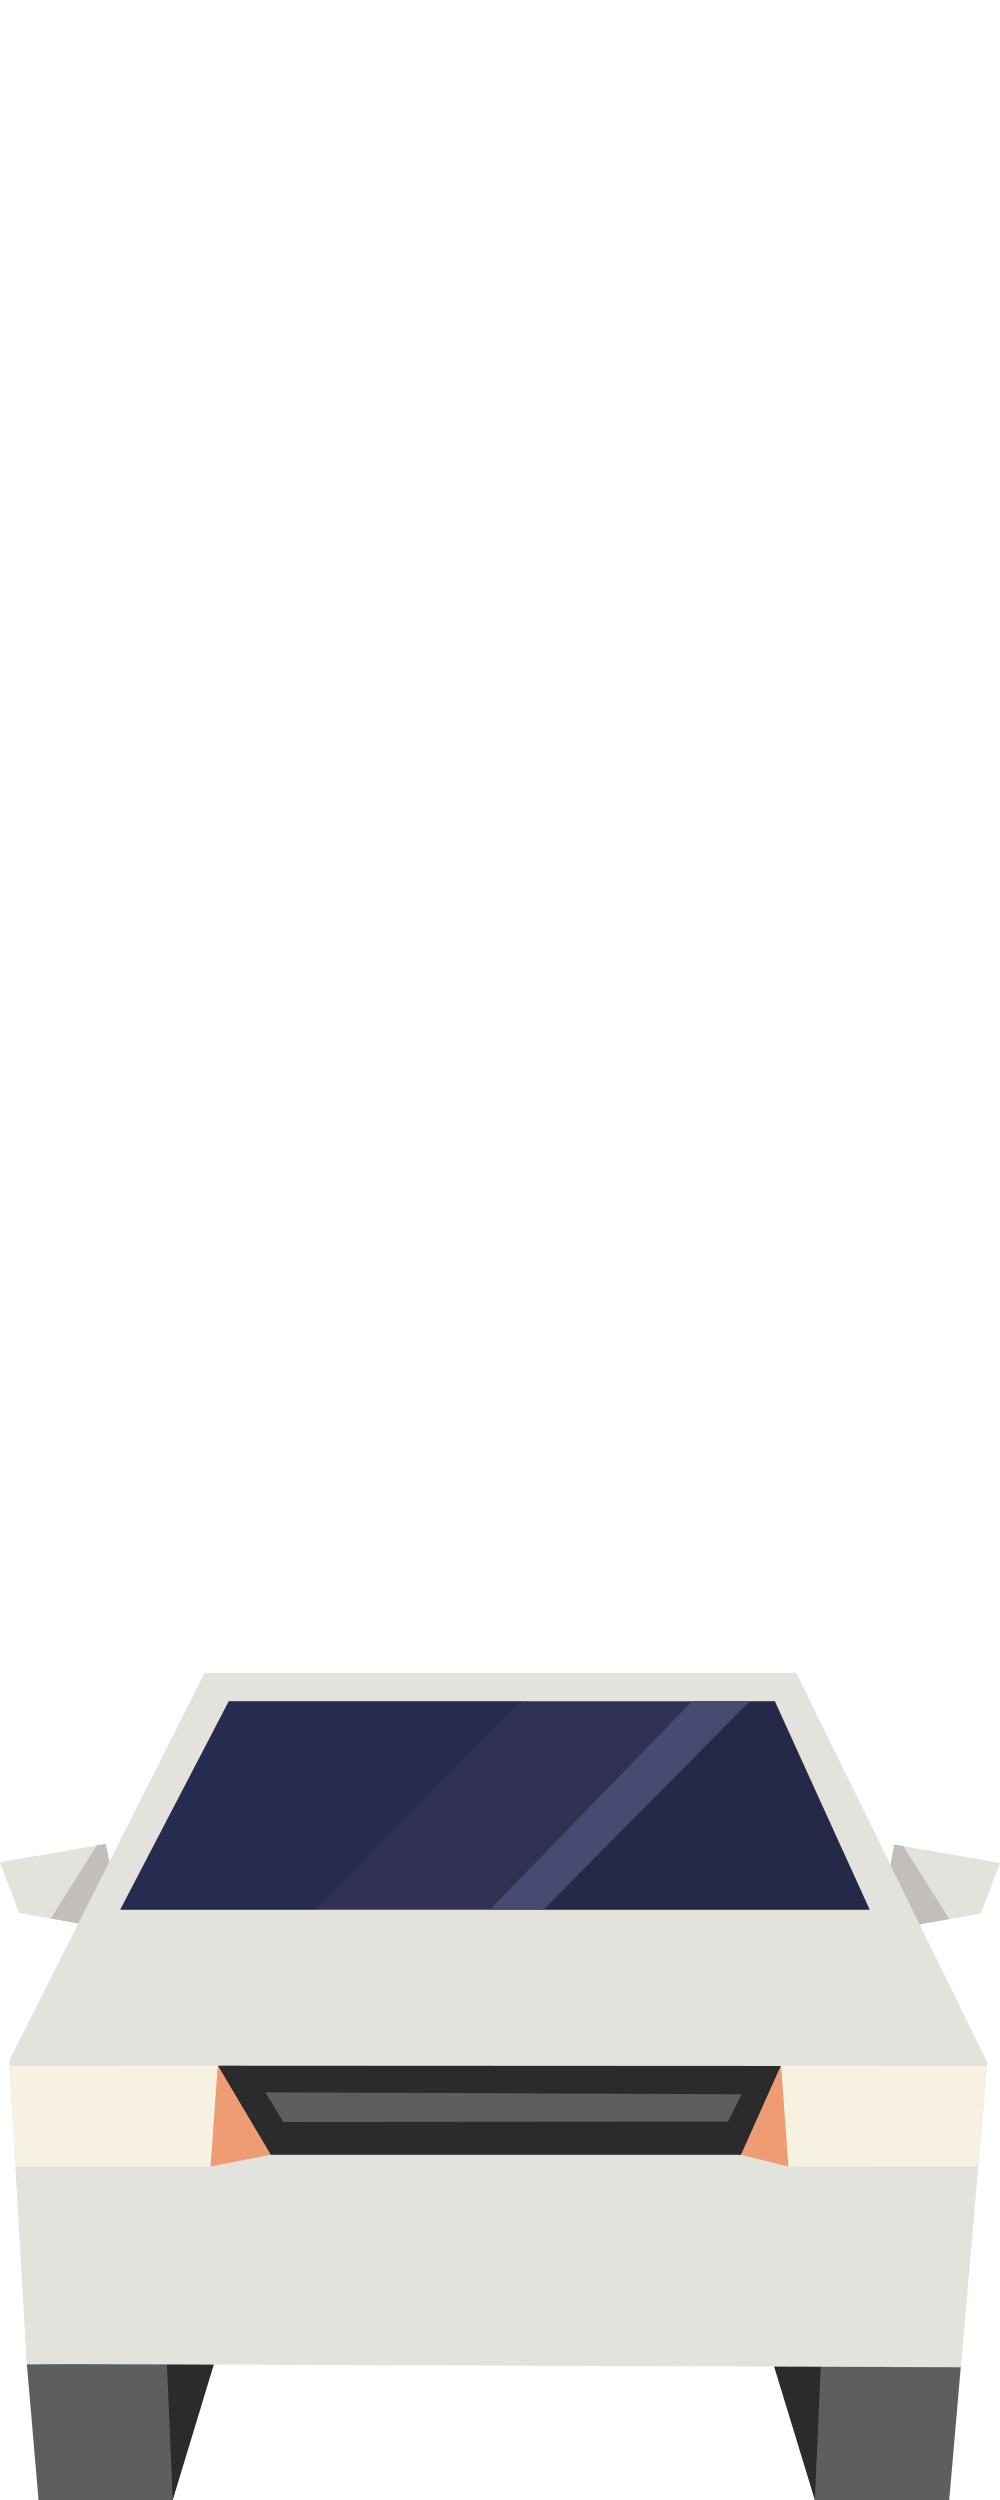
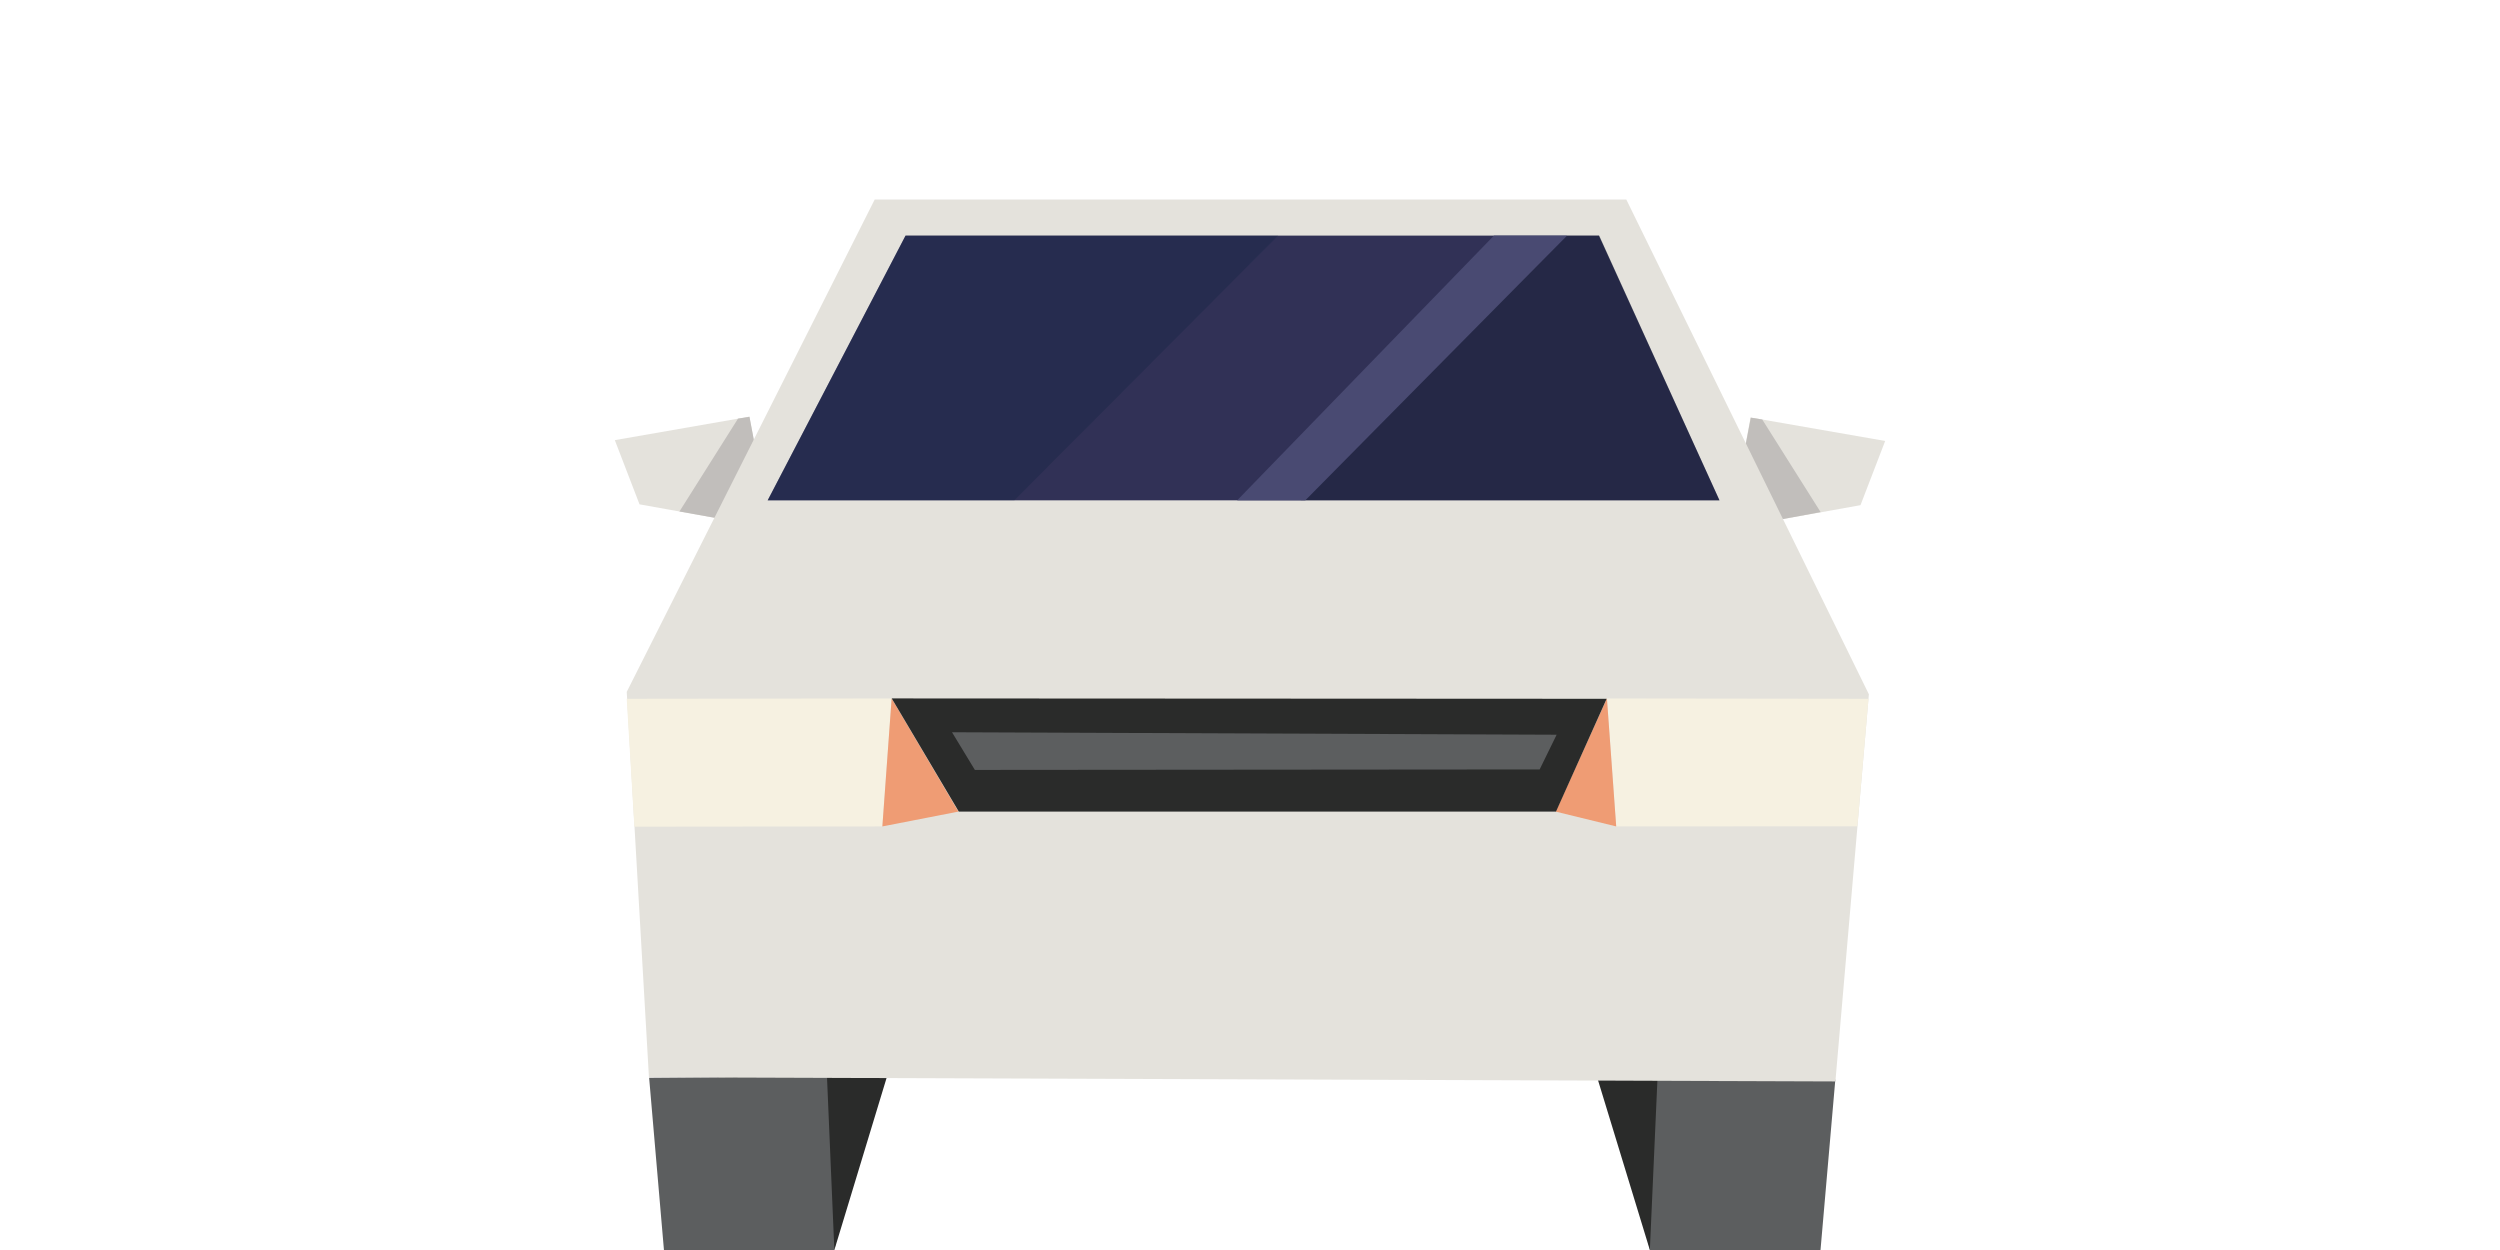
- <svg xmlns="http://www.w3.org/2000/svg" width="100%" height="100%" viewBox="0 0 144 360" version="1.1" xml:space="preserve" style="fill-rule:evenodd;clip-rule:evenodd;stroke-linejoin:round;stroke-miterlimit:1.414;">
-   <g id="car-inbound" transform="matrix(1,0,0,1,-0.0202,166.584)">
-     <g transform="matrix(1,0,0,1,0,-10.3296)">
-       <path d="M127.589,121.742L141.24,119.292L144.04,112.013L128.779,109.351L127.52,116.072L125.199,118.411L127.589,121.742Z" style="fill:rgb(228,226,220);fill-rule:nonzero;" />
-     </g>
-     <g transform="matrix(1,0,0,1,0,-10.3296)">
-       <path d="M127.604,121.746L125.277,118.252L127.536,116.067L128.805,109.37L130.102,109.578L136.723,120.08L127.604,121.746L127.604,121.746Z" style="fill:rgb(193,190,187);fill-rule:nonzero;" />
-     </g>
-     <g transform="matrix(1,0,0,1,0,-10.3296)">
-       <path d="M0,111.919L2.8,119.198L16.451,121.648L18.841,118.317L16.52,115.978L15.26,109.258L0,111.919Z" style="fill:rgb(228,226,220);fill-rule:nonzero;" />
-     </g>
-     <g transform="matrix(1,0,0,1,0,-10.3296)">
-       <path d="M16.467,121.646L18.794,118.152L16.535,115.967L15.266,109.27L13.969,109.478L7.328,120.009L16.467,121.646Z" style="fill:rgb(193,190,187);fill-rule:nonzero;" />
-     </g>
-     <path d="M3.89,173.884L5.57,193.416L24.891,193.416L28.882,173.674L3.89,173.884L3.89,173.884Z" style="fill:rgb(92,94,95);fill-rule:nonzero;" />
-     <path d="M24.052,173.674L24.892,193.416L30.884,173.674L24.052,173.674Z" style="fill:rgb(42,43,42);fill-rule:nonzero;" />
-     <path d="M117.358,193.416L136.708,193.416L138.388,174.095L113.395,173.884L117.358,193.416Z" style="fill:rgb(92,94,95);fill-rule:nonzero;" />
-     <path d="M111.394,173.884L117.358,193.416L118.227,173.884L111.394,173.884Z" style="fill:rgb(42,43,42);fill-rule:nonzero;" />
-     <g transform="matrix(1,-3.22153e-17,-3.22153e-17,1.13153,0,-22.926)">
-       <path d="M29.468,85.928L1.35,135.269L3.869,173.884L5.759,173.89L138.396,174.304L142.192,135.508L114.687,85.928L29.468,85.928L29.468,85.928Z" style="fill:rgb(228,226,220);fill-rule:nonzero;" />
-     </g>
-     <g transform="matrix(1,-8.52366e-17,-8.52366e-17,1.348,1.39815e-14,-42.2467)">
-       <path d="M32.958,89.498L17.329,111.768L125.254,111.768L111.584,89.498L32.958,89.498L32.958,89.498Z" style="fill:rgb(49,49,86);fill-rule:nonzero;" />
-     </g>
-     <g transform="matrix(1.35601,0,0,1.35601,-9.08601,-43.1939)">
-       <path d="M31.032,89.668L19.48,111.806L40.11,111.806L62.168,89.668L31.032,89.668L31.032,89.668Z" style="fill:rgb(15,35,66);fill-opacity:0.3;fill-rule:nonzero;" />
-     </g>
-     <path d="M111.625,78.397L107.969,78.397L77.75,108.417L125.254,108.417L111.625,78.397L111.625,78.397Z" style="fill:rgb(10,23,35);fill-opacity:0.3;fill-rule:nonzero;" />
-     <g transform="matrix(1.34973,0,0,1.34973,-25.576,-42.4401)">
-       <path d="M76.954,111.768L98.941,89.527L92.801,89.527L71.23,111.768L76.954,111.768L76.954,111.768Z" style="fill:rgb(73,74,114);fill-rule:nonzero;" />
-     </g>
-     <g transform="matrix(1,0,0,1,-199.295,-4.4702)">
-       <path d="M200.645,135.387L201.512,149.887L229.631,149.859L230.682,135.348L200.645,135.387L200.645,135.387Z" style="fill:rgb(246,241,225);fill-rule:nonzero;" />
-     </g>
-     <g transform="matrix(1,0,0,1,-199.295,-4.4702)">
-       <path d="M230.683,135.348L238.254,148.177L229.631,149.859L230.683,135.348Z" style="fill:rgb(239,156,116);fill-rule:nonzero;" />
-     </g>
-     <g transform="matrix(1,0,0,1,-199.295,-4.4702)">
-       <path d="M341.445,135.387L340.182,149.845L312.838,149.859L311.786,135.348L341.445,135.387L341.445,135.387Z" style="fill:rgb(246,241,225);fill-rule:nonzero;" />
-     </g>
-     <g transform="matrix(1,0,0,1,-199.295,-4.4702)">
-       <path d="M311.786,135.348L305.968,148.177L312.838,149.859L311.786,135.348Z" style="fill:rgb(239,156,116);fill-rule:nonzero;" />
-     </g>
-     <g transform="matrix(1,0,0,1,-199.295,-4.4702)">
-       <path d="M311.753,135.388L230.693,135.345L238.297,148.176L306.012,148.176L311.753,135.388L311.753,135.388Z" style="fill:rgb(42,43,42);fill-rule:nonzero;" />
-     </g>
-     <g transform="matrix(1,0,0,1,-199.295,-4.4702)">
-       <path d="M306.083,139.461L304.157,143.397L240.119,143.452L237.527,139.18L306.083,139.461Z" style="fill:rgb(92,94,95);fill-rule:nonzero;" />
+ <svg xmlns="http://www.w3.org/2000/svg" width="100%" height="100%" viewBox="0 0 360 180" version="1.1" xml:space="preserve" style="fill-rule:evenodd;clip-rule:evenodd;stroke-linejoin:round;stroke-miterlimit:2;">
+   <g transform="matrix(1.27,0,0,1.27,88.5343,-65.6383)">
+     <g id="car-inbound">
+       <g id="car-inbound1">
+         <g id="mirror-inbound-right">
+           <g transform="matrix(1,0,0,1,0,-10.3296)">
+             <path d="M127.589,121.742L141.24,119.292L144.04,112.013L128.779,109.351L127.52,116.072L125.199,118.411L127.589,121.742Z" style="fill:rgb(228,226,220);fill-rule:nonzero;" />
+           </g>
+           <g transform="matrix(1,0,0,1,0,-10.3296)">
+             <path d="M127.604,121.746L125.277,118.252L127.536,116.067L128.805,109.37L130.102,109.578L136.723,120.08L127.604,121.746Z" style="fill:rgb(193,190,187);fill-rule:nonzero;" />
+           </g>
+         </g>
+         <g id="mirror-inbound-left">
+           <g transform="matrix(1,0,0,1,0,-10.3296)">
+             <path d="M0,111.919L2.8,119.198L16.451,121.648L18.841,118.317L16.52,115.978L15.26,109.258L0,111.919Z" style="fill:rgb(228,226,220);fill-rule:nonzero;" />
+           </g>
+           <g transform="matrix(1,0,0,1,0,-10.3296)">
+             <path d="M16.467,121.646L18.794,118.152L16.535,115.967L15.266,109.27L13.969,109.478L7.328,120.009L16.467,121.646Z" style="fill:rgb(193,190,187);fill-rule:nonzero;" />
+           </g>
+         </g>
+         <path d="M3.89,173.884L5.57,193.416L24.891,193.416L28.882,173.674L3.89,173.884Z" style="fill:rgb(92,94,95);fill-rule:nonzero;" />
+         <path d="M24.052,173.674L24.892,193.416L30.884,173.674L24.052,173.674Z" style="fill:rgb(42,43,42);fill-rule:nonzero;" />
+         <path d="M117.358,193.416L136.708,193.416L138.388,174.095L113.395,173.884L117.358,193.416Z" style="fill:rgb(92,94,95);fill-rule:nonzero;" />
+         <path d="M111.394,173.884L117.358,193.416L118.227,173.884L111.394,173.884Z" style="fill:rgb(42,43,42);fill-rule:nonzero;" />
+         <g transform="matrix(1,-3.22153e-17,-3.22153e-17,1.13153,0,-22.926)">
+           <path d="M29.468,85.928L1.35,135.269L3.869,173.884L5.759,173.89L138.396,174.304L142.192,135.508L114.687,85.928L29.468,85.928Z" style="fill:rgb(228,226,220);fill-rule:nonzero;" />
+         </g>
+         <g transform="matrix(1,-8.52366e-17,-8.52366e-17,1.348,1.39815e-14,-42.2467)">
+           <path d="M32.958,89.498L17.329,111.768L125.254,111.768L111.584,89.498L32.958,89.498L32.958,89.498Z" style="fill:rgb(49,49,86);fill-rule:nonzero;" />
+         </g>
+         <g transform="matrix(1.35601,0,0,1.35601,-9.08601,-43.1939)">
+           <path d="M31.032,89.668L19.48,111.806L40.11,111.806L62.168,89.668L31.032,89.668L31.032,89.668Z" style="fill:rgb(15,35,66);fill-opacity:0.3;fill-rule:nonzero;" />
+         </g>
+         <path d="M111.625,78.397L107.969,78.397L77.75,108.417L125.254,108.417L111.625,78.397L111.625,78.397Z" style="fill:rgb(10,23,35);fill-opacity:0.3;fill-rule:nonzero;" />
+         <g transform="matrix(1.34973,0,0,1.34973,-25.576,-42.4401)">
+           <path d="M76.954,111.768L98.941,89.527L92.801,89.527L71.23,111.768L76.954,111.768L76.954,111.768Z" style="fill:rgb(73,74,114);fill-rule:nonzero;" />
+         </g>
+         <g transform="matrix(1,0,0,1,-199.295,-4.4702)">
+           <path d="M200.645,135.387L201.512,149.887L229.631,149.859L230.682,135.348L200.645,135.387L200.645,135.387Z" style="fill:rgb(246,241,225);fill-rule:nonzero;" />
+         </g>
+         <g transform="matrix(1,0,0,1,-199.295,-4.4702)">
+           <path d="M230.683,135.348L238.254,148.177L229.631,149.859L230.683,135.348Z" style="fill:rgb(239,156,116);fill-rule:nonzero;" />
+         </g>
+         <g transform="matrix(1,0,0,1,-199.295,-4.4702)">
+           <path d="M341.445,135.387L340.182,149.845L312.838,149.859L311.786,135.348L341.445,135.387L341.445,135.387Z" style="fill:rgb(246,241,225);fill-rule:nonzero;" />
+         </g>
+         <g transform="matrix(1,0,0,1,-199.295,-4.4702)">
+           <path d="M311.786,135.348L305.968,148.177L312.838,149.859L311.786,135.348Z" style="fill:rgb(239,156,116);fill-rule:nonzero;" />
+         </g>
+         <g transform="matrix(1,0,0,1,-199.295,-4.4702)">
+           <path d="M311.753,135.388L230.693,135.345L238.297,148.176L306.012,148.176L311.753,135.388Z" style="fill:rgb(42,43,42);fill-rule:nonzero;" />
+         </g>
+         <g transform="matrix(1,0,0,1,-199.295,-4.4702)">
+           <path d="M306.083,139.461L304.157,143.397L240.119,143.452L237.527,139.18L306.083,139.461Z" style="fill:rgb(92,94,95);fill-rule:nonzero;" />
+         </g>
+       </g>
    </g>
  </g>
</svg>
